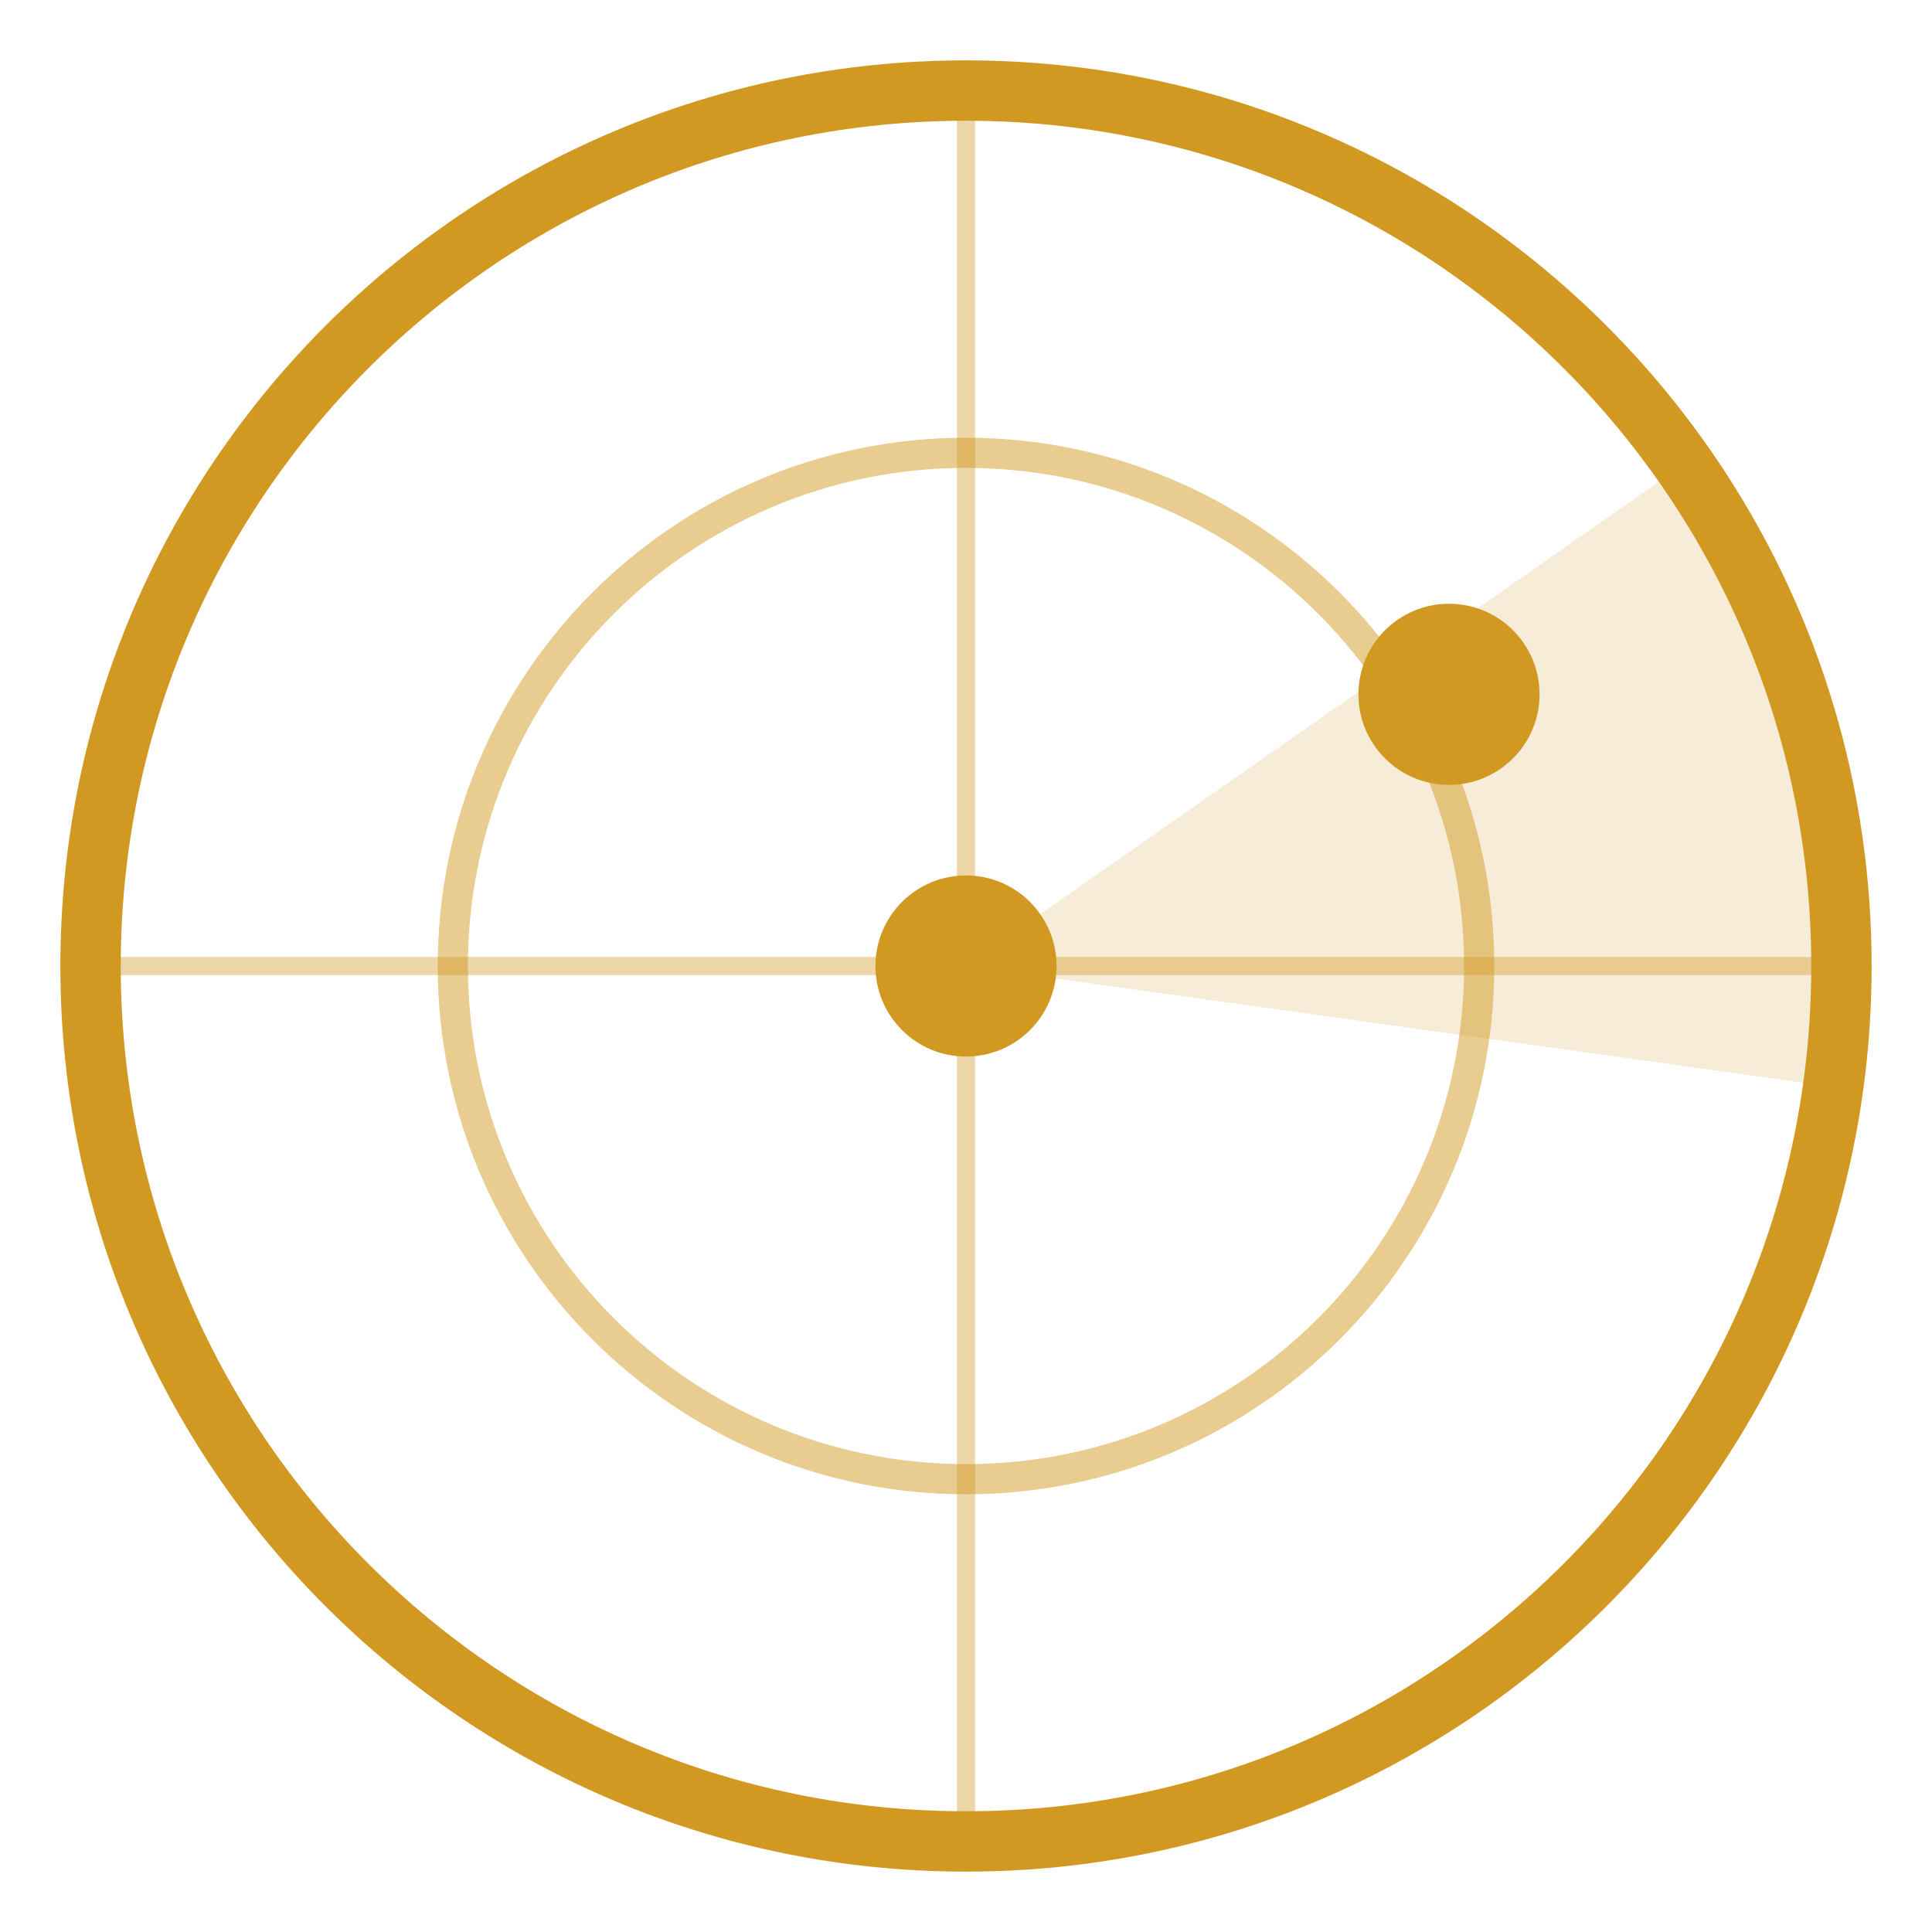
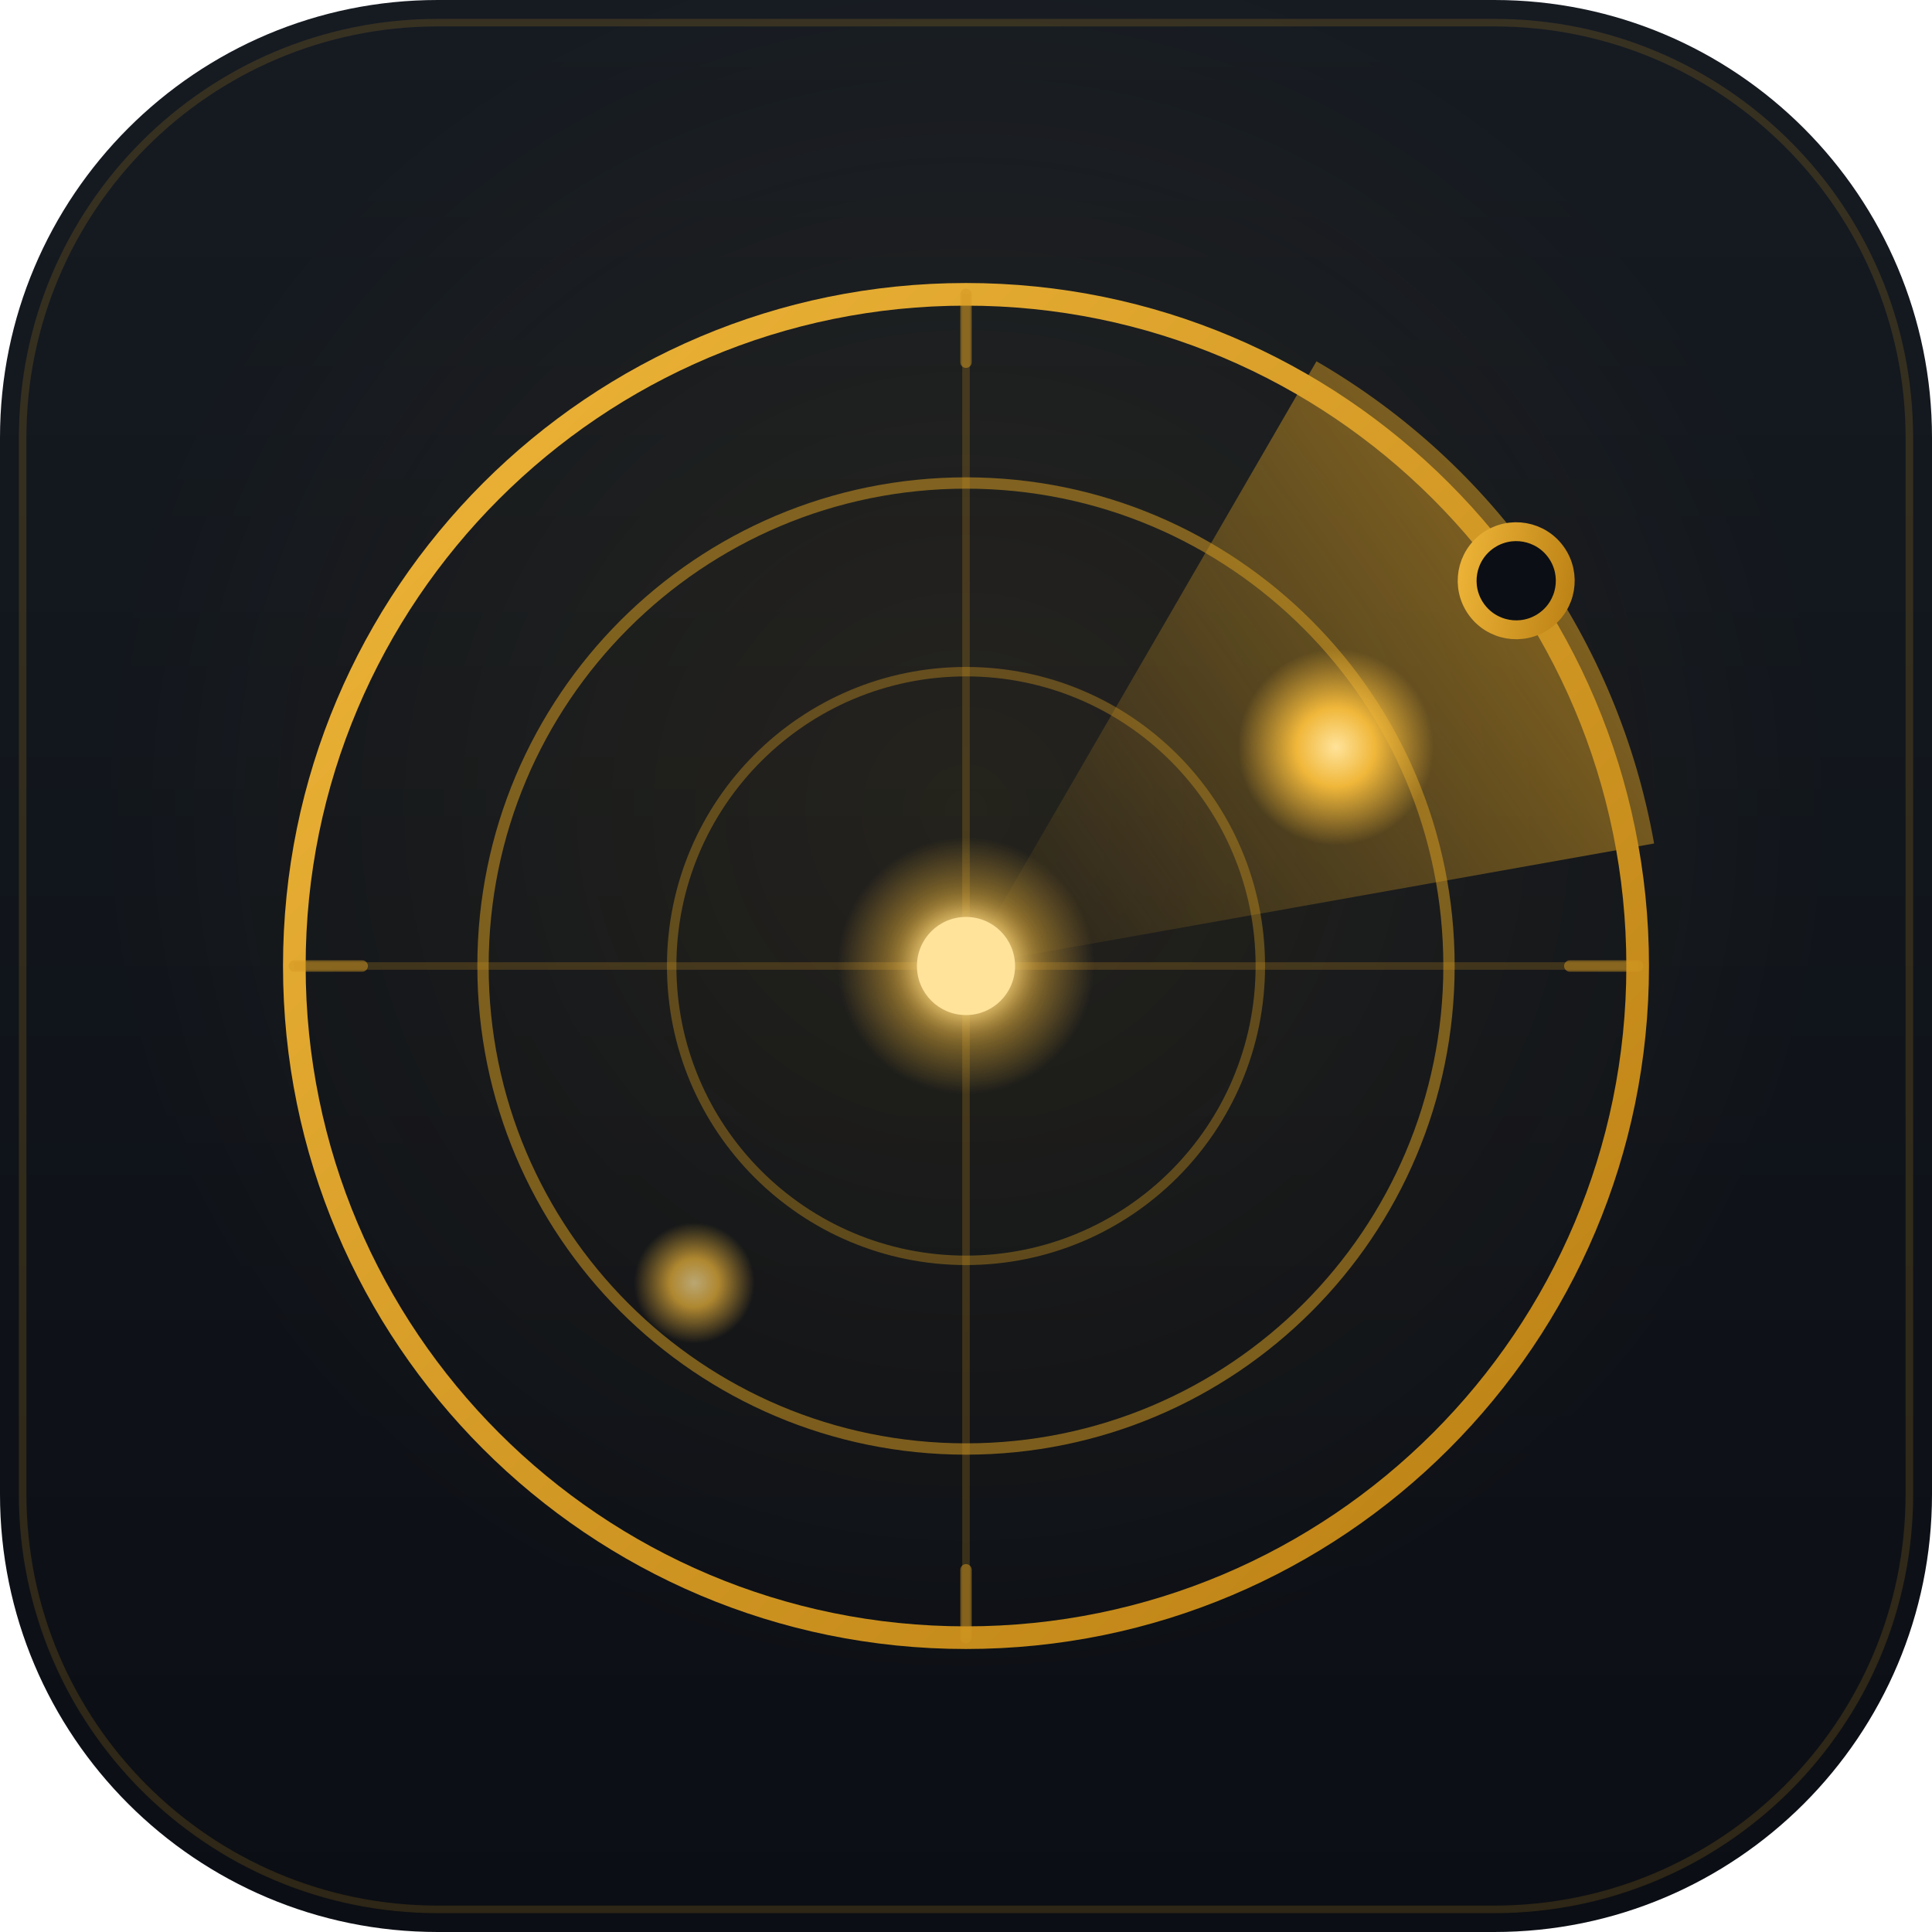
- <svg xmlns="http://www.w3.org/2000/svg" viewBox="0 0 64 64" width="64" height="64">
-   <g transform="translate(32,32)">
-     <path d="M0 0 23.75 -16.6A29 29 0 0 1 28.7 4Z" fill="#d29922" fill-opacity="0.18" />
-     <circle r="29" fill="none" stroke="#d29922" stroke-width="2" />
-     <circle r="17" fill="none" stroke="#d29922" stroke-width="1" opacity="0.5" />
-     <path d="M-29 0H29M0 -29V29" stroke="#d29922" stroke-width="0.6" opacity="0.4" />
-     <circle cx="16" cy="-9" r="3" fill="#d29922" />
-     <circle r="3" fill="#d29922" />
+ <svg xmlns="http://www.w3.org/2000/svg" width="512" height="512" viewBox="0 0 512 512">
+   <defs>
+     <linearGradient id="bg" x1="0" y1="0" x2="0" y2="1">
+       <stop offset="0" stop-color="#161b22" />
+       <stop offset="1" stop-color="#0b0e14" />
+     </linearGradient>
+     <radialGradient id="vig" cx="0.5" cy="0.42" r="0.75">
+       <stop offset="0" stop-color="#d29922" stop-opacity="0.10" />
+       <stop offset="0.6" stop-color="#d29922" stop-opacity="0" />
+     </radialGradient>
+     <linearGradient id="ring" x1="0" y1="0" x2="1" y2="1">
+       <stop offset="0" stop-color="#f0b73a" />
+       <stop offset="1" stop-color="#b97e12" />
+     </linearGradient>
+     <linearGradient id="sweep" x1="0" y1="0" x2="1" y2="0">
+       <stop offset="0" stop-color="#d29922" stop-opacity="0" />
+       <stop offset="1" stop-color="#d29922" stop-opacity="0.55" />
+     </linearGradient>
+     <radialGradient id="blip" cx="0.5" cy="0.5" r="0.5">
+       <stop offset="0" stop-color="#ffe39a" />
+       <stop offset="0.4" stop-color="#f0b73a" />
+       <stop offset="1" stop-color="#f0b73a" stop-opacity="0" />
+     </radialGradient>
+     <filter id="glow" x="-50%" y="-50%" width="200%" height="200%">
+       <feGaussianBlur stdDeviation="4" result="b" />
+       <feMerge>
+         <feMergeNode in="b" />
+         <feMergeNode in="SourceGraphic" />
+       </feMerge>
+     </filter>
+   </defs>
+   <rect x="0" y="0" width="512" height="512" rx="116" fill="url(#bg)" />
+   <rect x="0" y="0" width="512" height="512" rx="116" fill="url(#vig)" />
+   <rect x="6" y="6" width="500" height="500" rx="110" fill="none" stroke="#d29922" stroke-opacity="0.18" stroke-width="2" />
+   <g transform="translate(256,256)">
+     <path d="M0,0 L168,-78 A185,185 0 0,1 168,78 Z" fill="url(#sweep)" transform="rotate(-35)" />
+     <circle r="178" fill="none" stroke="url(#ring)" stroke-width="6" />
+     <circle r="128" fill="none" stroke="#d29922" stroke-width="3" stroke-opacity="0.55" />
+     <circle r="78" fill="none" stroke="#d29922" stroke-width="2.5" stroke-opacity="0.38" />
+     <line x1="-178" y1="0" x2="178" y2="0" stroke="#d29922" stroke-width="2" stroke-opacity="0.22" />
+     <line x1="0" y1="-178" x2="0" y2="178" stroke="#d29922" stroke-width="2" stroke-opacity="0.22" />
+     <g stroke="#d29922" stroke-opacity="0.5" stroke-width="3" stroke-linecap="round">
+       <line x1="0" y1="-178" x2="0" y2="-160" />
+       <line x1="0" y1="178" x2="0" y2="160" />
+       <line x1="-178" y1="0" x2="-160" y2="0" />
+       <line x1="178" y1="0" x2="160" y2="0" />
+     </g>
+     <circle cx="98" cy="-58" r="26" fill="url(#blip)" />
+     <circle cx="-72" cy="84" r="16" fill="url(#blip)" opacity="0.7" />
+     <g transform="rotate(-35) translate(178,0)">
+       <circle r="13" fill="#0b0e14" stroke="url(#ring)" stroke-width="5" />
+     </g>
+     <circle r="34" fill="url(#blip)" opacity="0.65" />
+     <circle r="13" fill="#ffe39a" filter="url(#glow)" />
  </g>
</svg>
